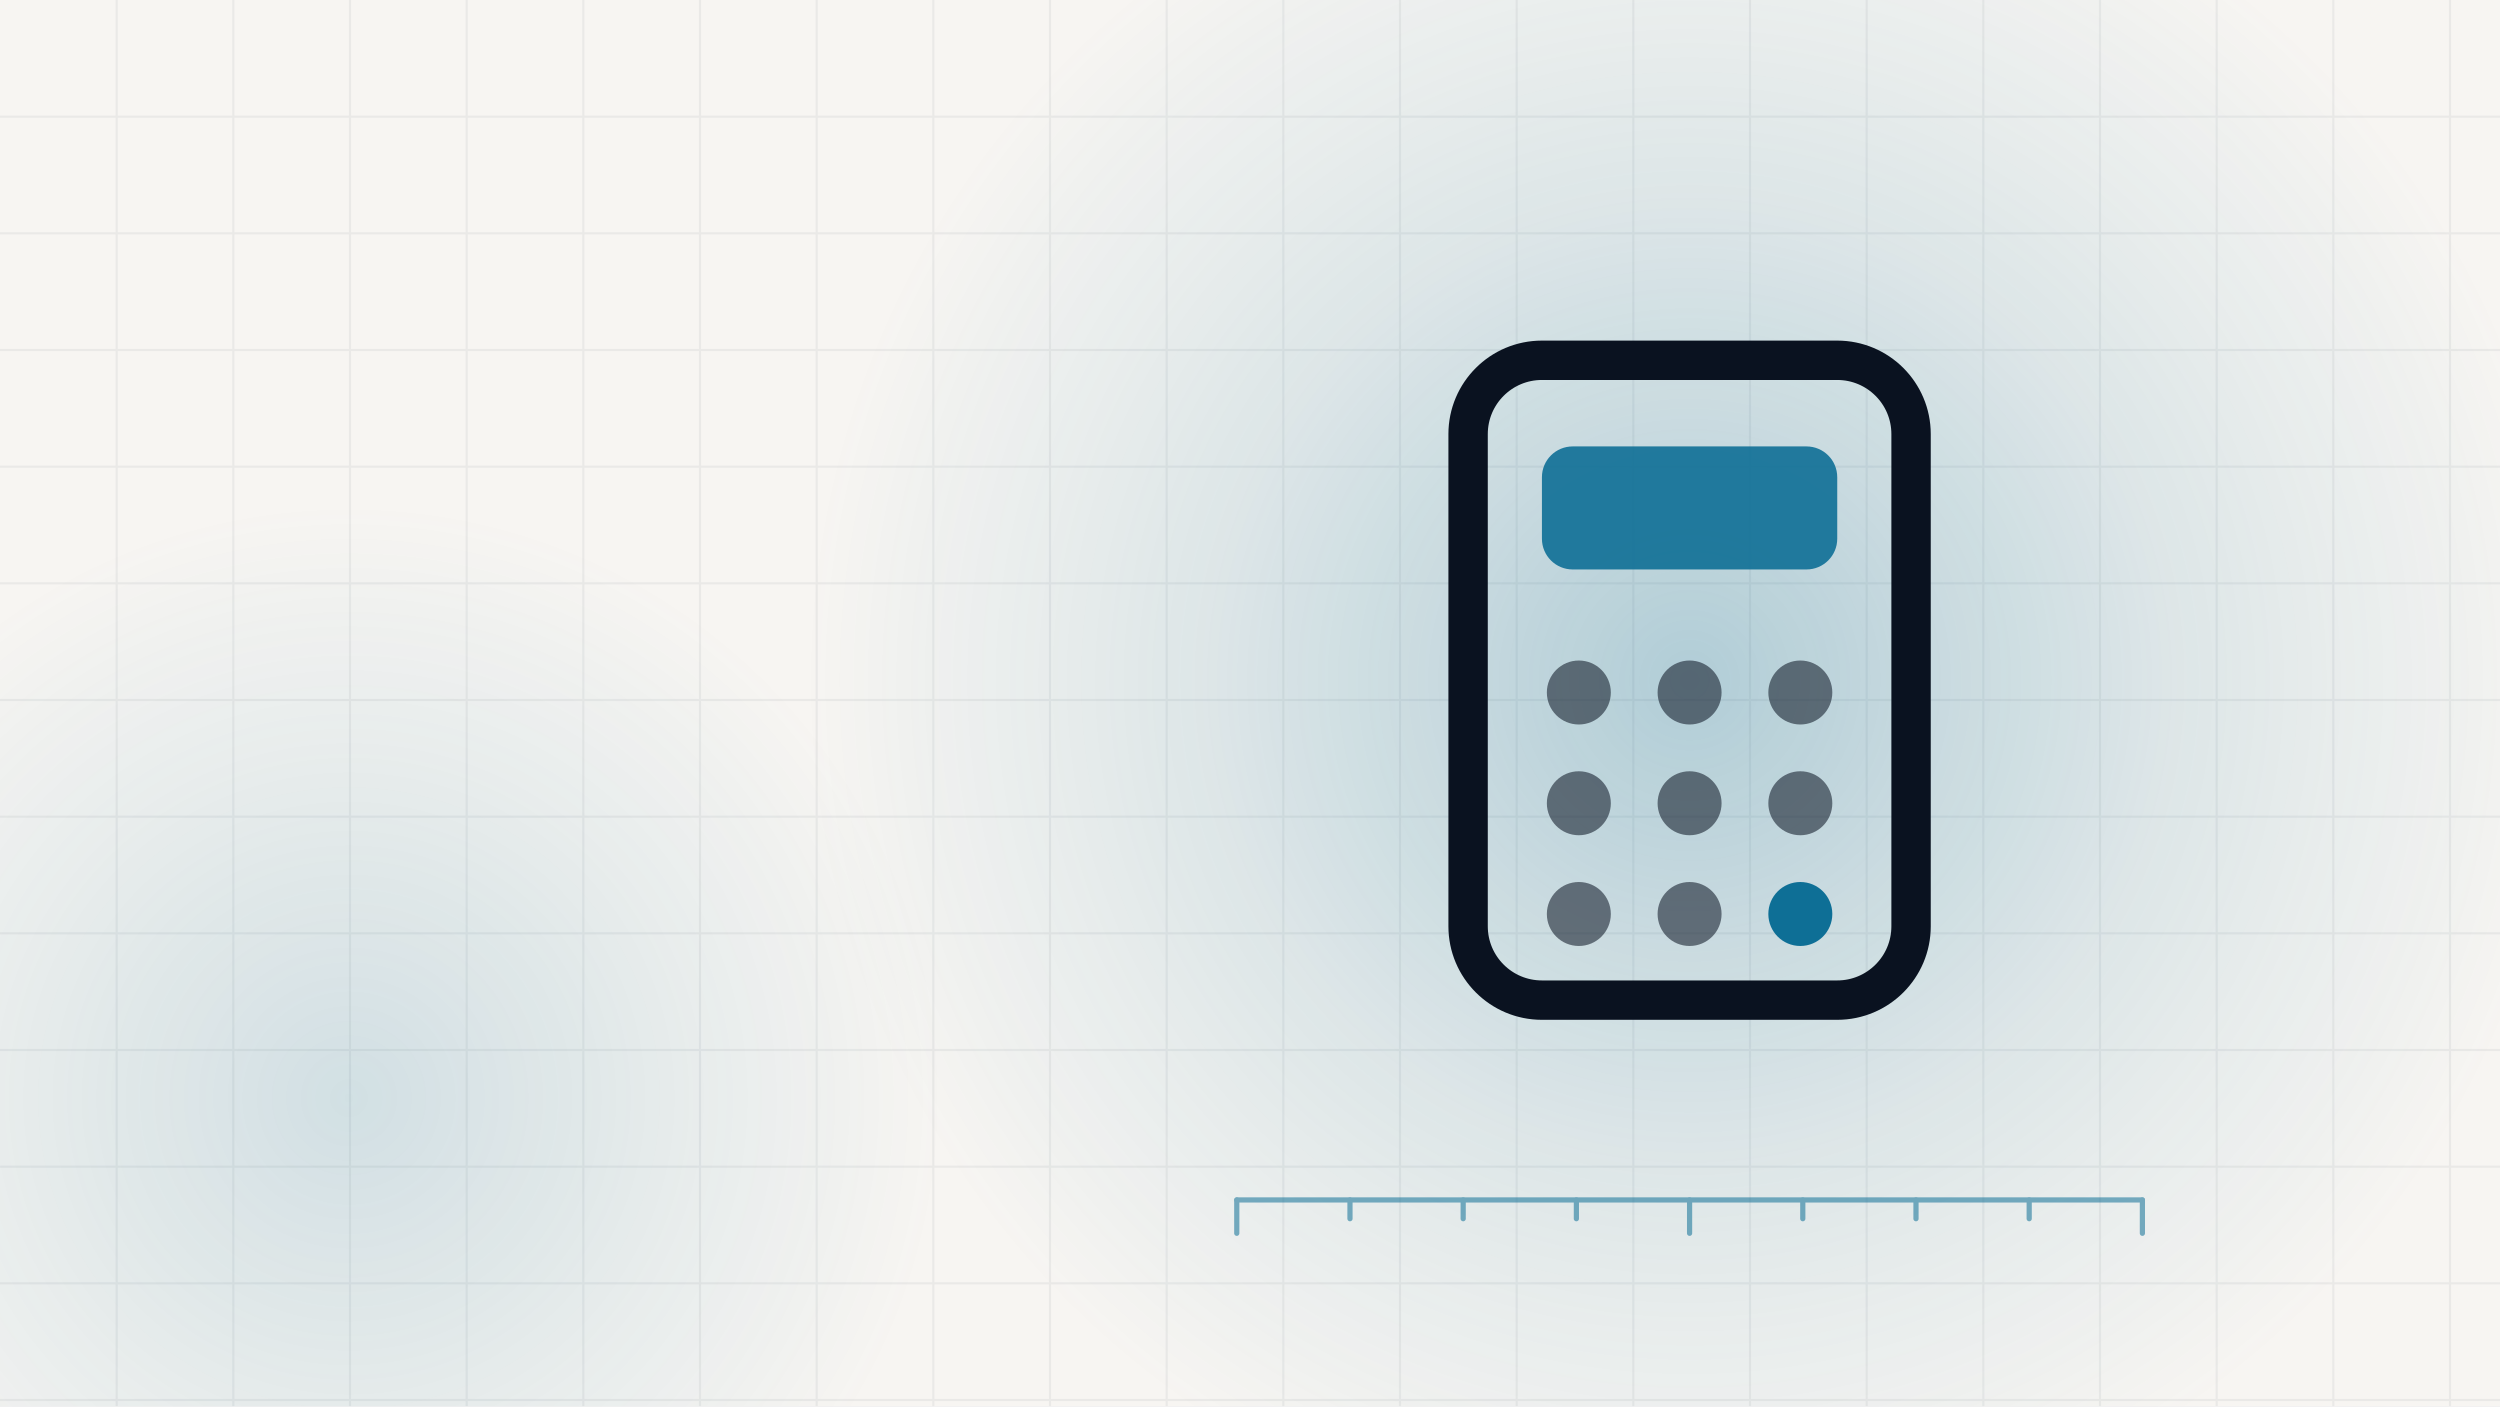
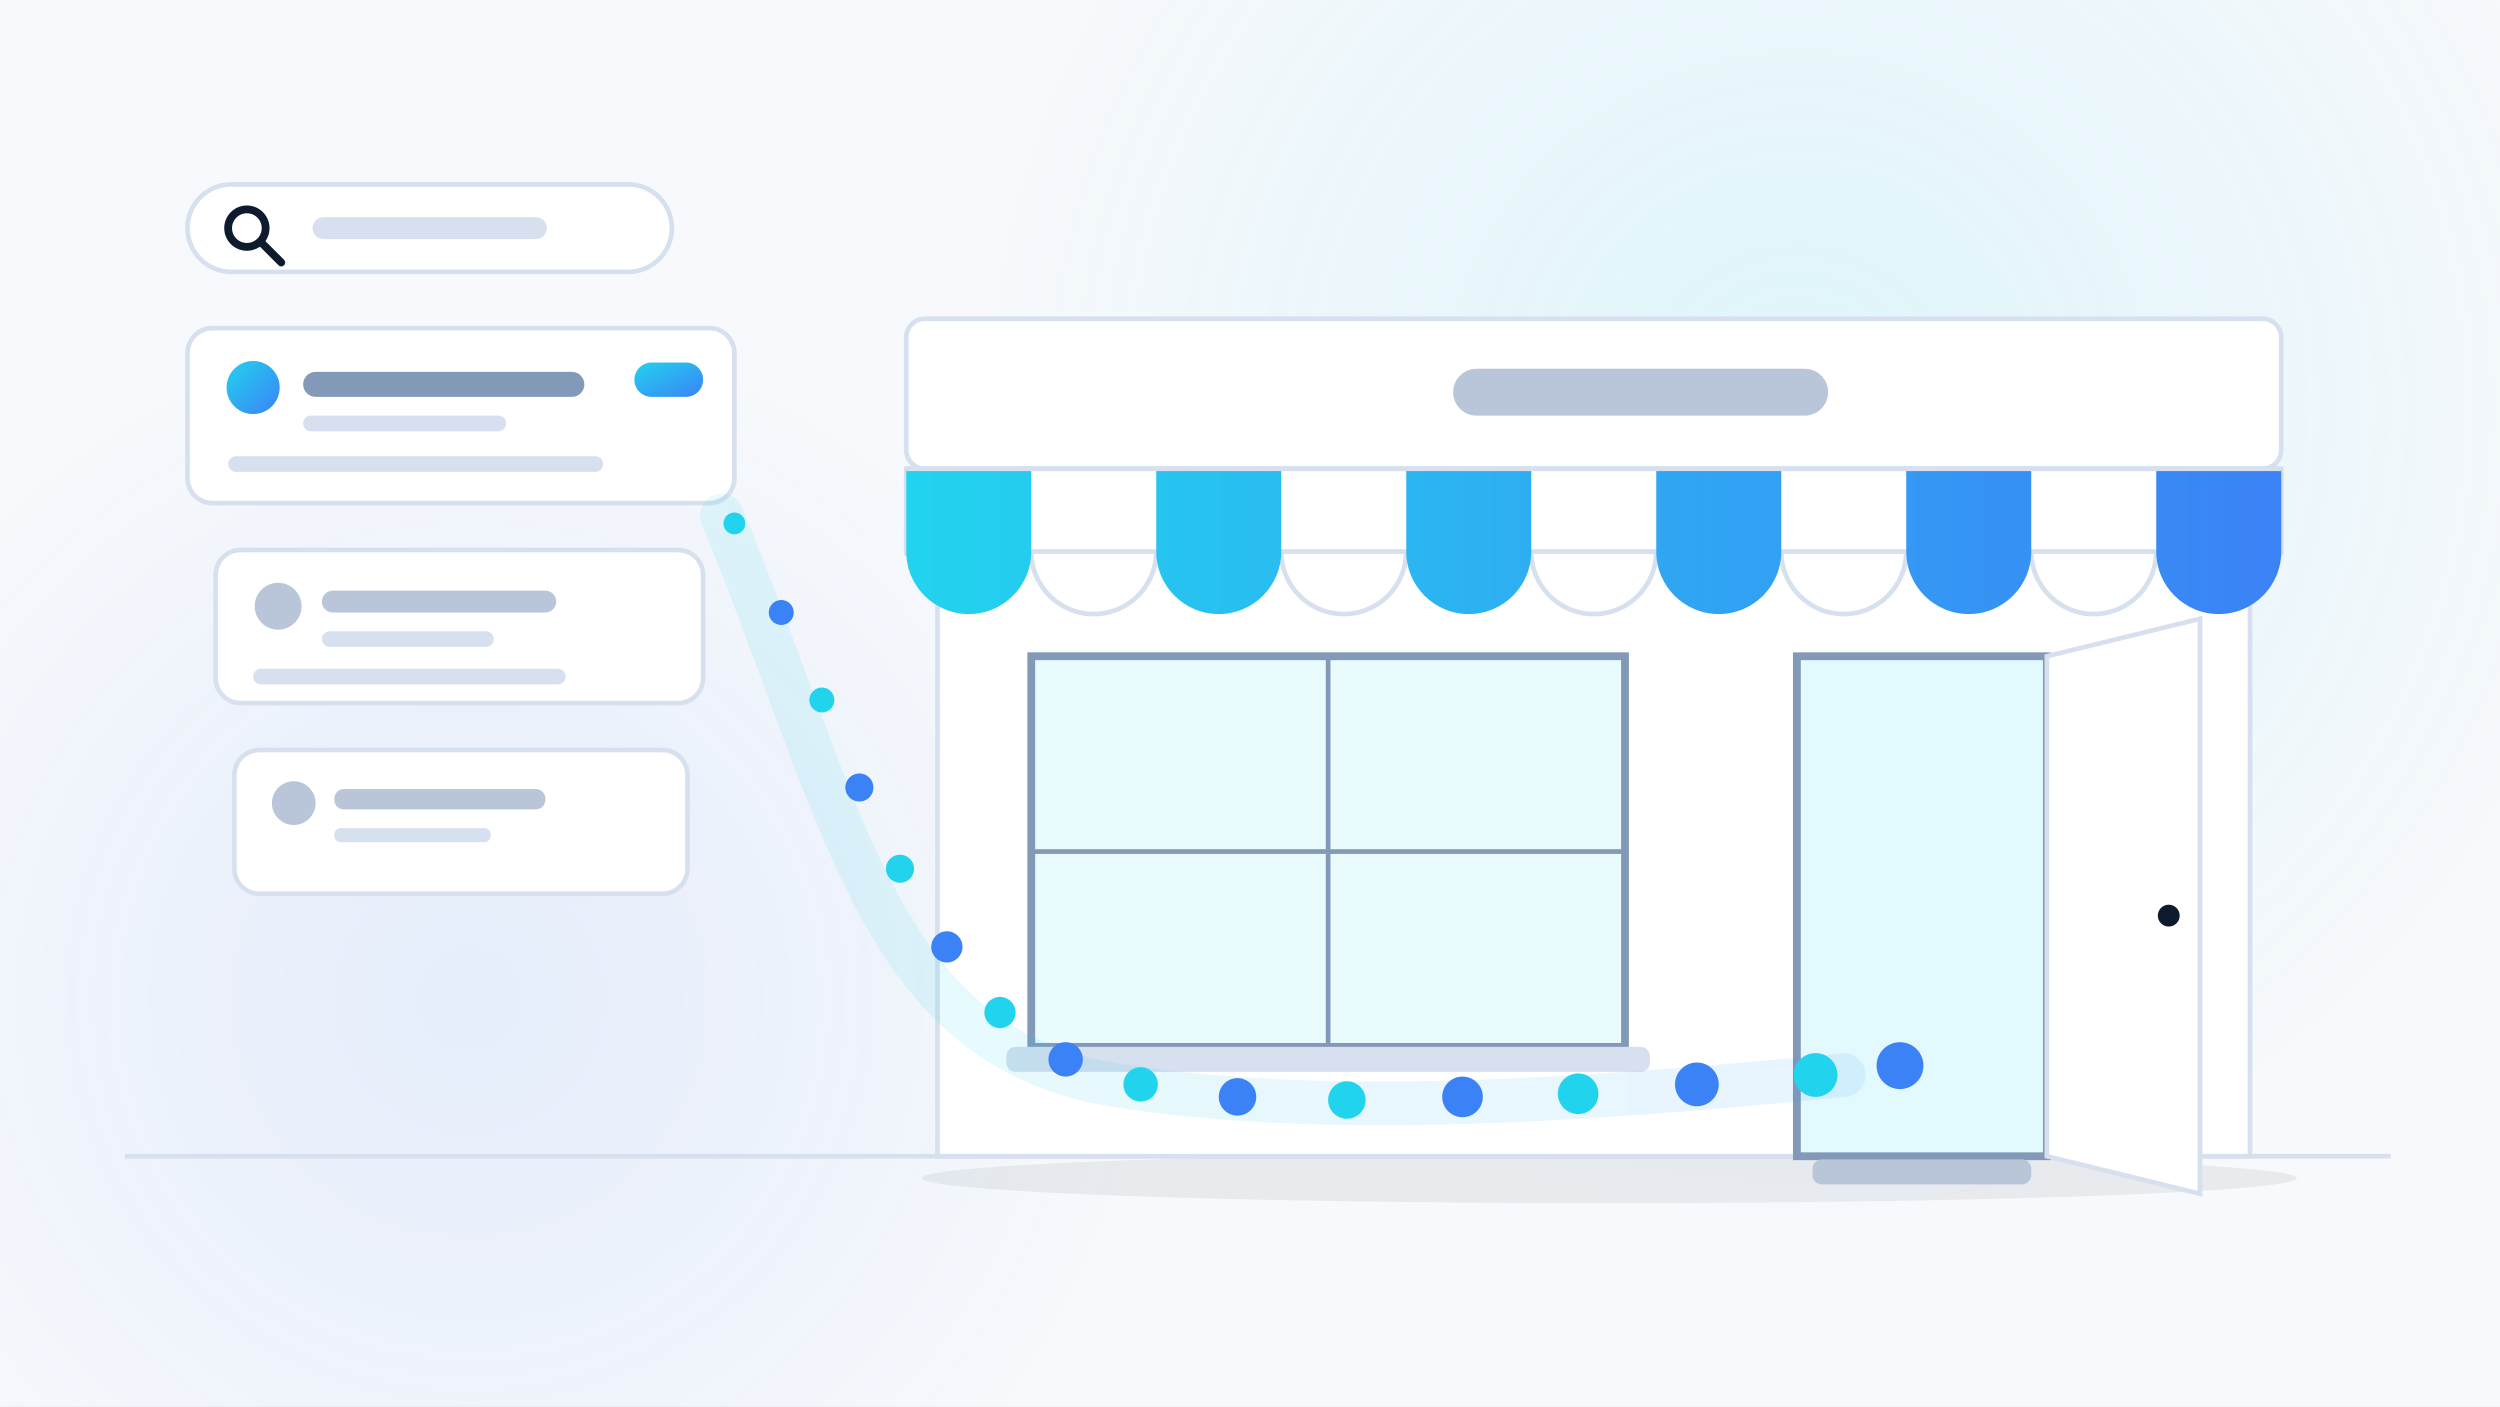
- <svg xmlns="http://www.w3.org/2000/svg" width="1200" height="675" viewBox="0 0 1200 675" role="img">
+ <svg xmlns="http://www.w3.org/2000/svg" viewBox="0 0 1600 900" width="1200" height="675">
  <defs>
-     <clipPath id="c">
-       <rect width="1200" height="675" />
-     </clipPath>
-     <radialGradient id="f" cx="50%" cy="50%" r="50%">
-       <stop offset="0%" stop-color="#0E6F96" stop-opacity="0.30" />
-       <stop offset="55%" stop-color="#0E6F96" stop-opacity="0.11" />
-       <stop offset="100%" stop-color="#0E6F96" stop-opacity="0" />
+     <linearGradient id="awn" x1="580" y1="0" x2="1460" y2="0" gradientUnits="userSpaceOnUse">
+       <stop offset="0" stop-color="#22d3ee" />
+       <stop offset="1" stop-color="#3b82f6" />
+     </linearGradient>
+     <linearGradient id="acc" x1="0" y1="0" x2="1" y2="1">
+       <stop offset="0" stop-color="#22d3ee" />
+       <stop offset="1" stop-color="#3b82f6" />
+     </linearGradient>
+     <radialGradient id="w1">
+       <stop offset="0" stop-color="#22d3ee" stop-opacity=".12" />
+       <stop offset="1" stop-color="#22d3ee" stop-opacity="0" />
    </radialGradient>
-     <radialGradient id="e" cx="50%" cy="50%" r="50%">
-       <stop offset="0%" stop-color="#0E6F96" stop-opacity="0.16" />
-       <stop offset="100%" stop-color="#0E6F96" stop-opacity="0" />
+     <radialGradient id="w2">
+       <stop offset="0" stop-color="#3b82f6" stop-opacity=".10" />
+       <stop offset="1" stop-color="#3b82f6" stop-opacity="0" />
    </radialGradient>
  </defs>
-   <g clip-path="url(#c)">
-     <rect width="1200" height="675" fill="#F7F5F2" />
-     <g stroke="#0A1220" stroke-width="1" opacity="0.055">
-       <line x1="56" y1="0" x2="56" y2="675" />
-       <line x1="112" y1="0" x2="112" y2="675" />
-       <line x1="168" y1="0" x2="168" y2="675" />
-       <line x1="224" y1="0" x2="224" y2="675" />
-       <line x1="280" y1="0" x2="280" y2="675" />
-       <line x1="336" y1="0" x2="336" y2="675" />
-       <line x1="392" y1="0" x2="392" y2="675" />
-       <line x1="448" y1="0" x2="448" y2="675" />
-       <line x1="504" y1="0" x2="504" y2="675" />
-       <line x1="560" y1="0" x2="560" y2="675" />
-       <line x1="616" y1="0" x2="616" y2="675" />
-       <line x1="672" y1="0" x2="672" y2="675" />
-       <line x1="728" y1="0" x2="728" y2="675" />
-       <line x1="784" y1="0" x2="784" y2="675" />
-       <line x1="840" y1="0" x2="840" y2="675" />
-       <line x1="896" y1="0" x2="896" y2="675" />
-       <line x1="952" y1="0" x2="952" y2="675" />
-       <line x1="1008" y1="0" x2="1008" y2="675" />
-       <line x1="1064" y1="0" x2="1064" y2="675" />
-       <line x1="1120" y1="0" x2="1120" y2="675" />
-       <line x1="1176" y1="0" x2="1176" y2="675" />
-       <line x1="0" y1="56" x2="1200" y2="56" />
-       <line x1="0" y1="112" x2="1200" y2="112" />
-       <line x1="0" y1="168" x2="1200" y2="168" />
-       <line x1="0" y1="224" x2="1200" y2="224" />
-       <line x1="0" y1="280" x2="1200" y2="280" />
-       <line x1="0" y1="336" x2="1200" y2="336" />
-       <line x1="0" y1="392" x2="1200" y2="392" />
-       <line x1="0" y1="448" x2="1200" y2="448" />
-       <line x1="0" y1="504" x2="1200" y2="504" />
-       <line x1="0" y1="560" x2="1200" y2="560" />
-       <line x1="0" y1="616" x2="1200" y2="616" />
-       <line x1="0" y1="672" x2="1200" y2="672" />
+   <rect width="1600" height="900" fill="#f7f9fc" />
+   <circle cx="1150" cy="260" r="520" fill="url(#w1)" />
+   <circle cx="300" cy="640" r="440" fill="url(#w2)" />
+   <line x1="80" y1="740" x2="1530" y2="740" stroke="#d7e0ee" stroke-width="3" />
+   <ellipse cx="1030" cy="754" rx="440" ry="16" fill="#0e1a2e" opacity=".07" />
+   <rect x="600" y="250" width="840" height="490" fill="#ffffff" stroke="#d7e0ee" stroke-width="3" />
+   <rect x="580" y="204" width="880" height="96" rx="12" fill="#ffffff" stroke="#d7e0ee" stroke-width="3" />
+   <rect x="930" y="236" width="240" height="30" rx="15" fill="#b9c6da" />
+   <g>
+     <rect x="580" y="300" width="880" height="54" fill="#ffffff" stroke="#d7e0ee" stroke-width="3" />
+     <g stroke="#d7e0ee" stroke-width="3" fill="#ffffff">
+       <path d="M660 353 A40 40 0 0 0 740 353 Z" />
+       <path d="M820 353 A40 40 0 0 0 900 353 Z" />
+       <path d="M980 353 A40 40 0 0 0 1060 353 Z" />
+       <path d="M1140 353 A40 40 0 0 0 1220 353 Z" />
+       <path d="M1300 353 A40 40 0 0 0 1380 353 Z" />
    </g>
-     <circle cx="168" cy="526.5" r="283.5" fill="url(#e)" />
-     <circle cx="811" cy="326.5" r="425.25" fill="url(#f)" />
-     <g stroke="#0E6F96" stroke-width="2.5" opacity="0.55" stroke-linecap="round">
-       <line x1="593.65" y1="575.98" x2="593.65" y2="591.98" />
-       <line x1="647.987" y1="575.98" x2="647.987" y2="584.98" />
-       <line x1="702.325" y1="575.98" x2="702.325" y2="584.98" />
-       <line x1="756.662" y1="575.98" x2="756.662" y2="584.98" />
-       <line x1="811" y1="575.98" x2="811" y2="591.98" />
-       <line x1="865.337" y1="575.98" x2="865.337" y2="584.98" />
-       <line x1="919.675" y1="575.98" x2="919.675" y2="584.98" />
-       <line x1="974.013" y1="575.98" x2="974.013" y2="584.98" />
-       <line x1="1028.35" y1="575.98" x2="1028.35" y2="591.98" />
-       <line x1="593.65" y1="575.98" x2="1028.35" y2="575.98" />
+     <g fill="url(#awn)">
+       <path d="M580 300 H660 V353 A40 40 0 0 1 580 353 Z" />
+       <path d="M740 300 H820 V353 A40 40 0 0 1 740 353 Z" />
+       <path d="M900 300 H980 V353 A40 40 0 0 1 900 353 Z" />
+       <path d="M1060 300 H1140 V353 A40 40 0 0 1 1060 353 Z" />
+       <path d="M1220 300 H1300 V353 A40 40 0 0 1 1220 353 Z" />
+       <path d="M1380 300 H1460 V353 A40 40 0 0 1 1380 353 Z" />
    </g>
-     <g transform="translate(622 137.5) scale(5.90625)">
-       <rect x="14" y="6" width="36" height="52" rx="6" fill="none" stroke="#0A1220" stroke-width="3.2" />
-       <rect x="20" y="13" width="24" height="10" rx="2.5" fill="#0E6F96" opacity="0.9" />
-       <circle cx="23" cy="33" r="2.6" fill="#0A1220" opacity="0.55" />
-       <circle cx="32" cy="33" r="2.6" fill="#0A1220" opacity="0.55" />
-       <circle cx="41" cy="33" r="2.6" fill="#0A1220" opacity="0.55" />
-       <circle cx="23" cy="42" r="2.6" fill="#0A1220" opacity="0.55" />
-       <circle cx="32" cy="42" r="2.6" fill="#0A1220" opacity="0.55" />
-       <circle cx="41" cy="42" r="2.6" fill="#0A1220" opacity="0.55" />
-       <circle cx="23" cy="51" r="2.6" fill="#0A1220" opacity="0.55" />
-       <circle cx="32" cy="51" r="2.6" fill="#0A1220" opacity="0.55" />
-       <circle cx="41" cy="51" r="2.6" fill="#0E6F96" opacity="1" />
-     </g>
+     <line x1="580" y1="300" x2="1460" y2="300" stroke="#d7e0ee" stroke-width="3" />
+   </g>
+   <rect x="660" y="420" width="380" height="250" fill="#22d3ee" opacity=".10" />
+   <rect x="660" y="420" width="380" height="250" fill="none" stroke="#8299b8" stroke-width="5" />
+   <line x1="850" y1="420" x2="850" y2="670" stroke="#8299b8" stroke-width="3" />
+   <line x1="660" y1="545" x2="1040" y2="545" stroke="#8299b8" stroke-width="3" />
+   <rect x="644" y="670" width="412" height="16" rx="6" fill="#d7e0ee" />
+   <rect x="1150" y="420" width="160" height="320" fill="#22d3ee" opacity=".13" />
+   <rect x="1150" y="420" width="160" height="320" fill="none" stroke="#8299b8" stroke-width="5" />
+   <path d="M1310 420 L1408 396 L1408 764 L1310 740 Z" fill="#ffffff" stroke="#d7e0ee" stroke-width="3" />
+   <circle cx="1388" cy="586" r="7" fill="#0e1a2e" />
+   <rect x="1160" y="742" width="140" height="16" rx="6" fill="#b9c6da" />
+   <rect x="120" y="118" width="310" height="56" rx="28" fill="#ffffff" stroke="#d7e0ee" stroke-width="3" />
+   <circle cx="158" cy="146" r="12" fill="none" stroke="#0e1a2e" stroke-width="5" />
+   <line x1="167" y1="155" x2="180" y2="168" stroke="#0e1a2e" stroke-width="5" stroke-linecap="round" />
+   <rect x="200" y="139" width="150" height="14" rx="7" fill="#d7e0ee" />
+   <rect x="120" y="210" width="350" height="112" rx="16" fill="#ffffff" stroke="#d7e0ee" stroke-width="3" />
+   <circle cx="162" cy="248" r="17" fill="url(#acc)" />
+   <rect x="194" y="238" width="180" height="16" rx="8" fill="#8299b8" />
+   <rect x="194" y="266" width="130" height="10" rx="5" fill="#d7e0ee" />
+   <rect x="146" y="292" width="240" height="10" rx="5" fill="#d7e0ee" />
+   <rect x="406" y="232" width="44" height="22" rx="11" fill="url(#acc)" />
+   <rect x="138" y="352" width="312" height="98" rx="16" fill="#ffffff" stroke="#d7e0ee" stroke-width="3" />
+   <circle cx="178" cy="388" r="15" fill="#b9c6da" />
+   <rect x="206" y="378" width="150" height="14" rx="7" fill="#b9c6da" />
+   <rect x="206" y="404" width="110" height="10" rx="5" fill="#d7e0ee" />
+   <rect x="162" y="428" width="200" height="10" rx="5" fill="#d7e0ee" />
+   <rect x="150" y="480" width="290" height="92" rx="16" fill="#ffffff" stroke="#d7e0ee" stroke-width="3" />
+   <circle cx="188" cy="514" r="14" fill="#b9c6da" />
+   <rect x="214" y="505" width="135" height="13" rx="6" fill="#b9c6da" />
+   <rect x="214" y="530" width="100" height="9" rx="4" fill="#d7e0ee" />
+   <path d="M462 330 C540 520 560 660 700 692 C830 716 1000 706 1180 688" fill="none" stroke="url(#awn)" stroke-width="28" opacity=".11" stroke-linecap="round" />
+   <g>
+     <circle cx="470" cy="335" r="7" fill="#22d3ee" />
+     <circle cx="500" cy="392" r="8" fill="#3b82f6" />
+     <circle cx="526" cy="448" r="8" fill="#22d3ee" />
+     <circle cx="550" cy="504" r="9" fill="#3b82f6" />
+     <circle cx="576" cy="556" r="9" fill="#22d3ee" />
+     <circle cx="606" cy="606" r="10" fill="#3b82f6" />
+     <circle cx="640" cy="648" r="10" fill="#22d3ee" />
+     <circle cx="682" cy="678" r="11" fill="#3b82f6" />
+     <circle cx="730" cy="694" r="11" fill="#22d3ee" />
+     <circle cx="792" cy="702" r="12" fill="#3b82f6" />
+     <circle cx="862" cy="704" r="12" fill="#22d3ee" />
+     <circle cx="936" cy="702" r="13" fill="#3b82f6" />
+     <circle cx="1010" cy="700" r="13" fill="#22d3ee" />
+     <circle cx="1086" cy="694" r="14" fill="#3b82f6" />
+     <circle cx="1162" cy="688" r="14" fill="#22d3ee" />
+     <circle cx="1216" cy="682" r="15" fill="#3b82f6" />
  </g>
</svg>
